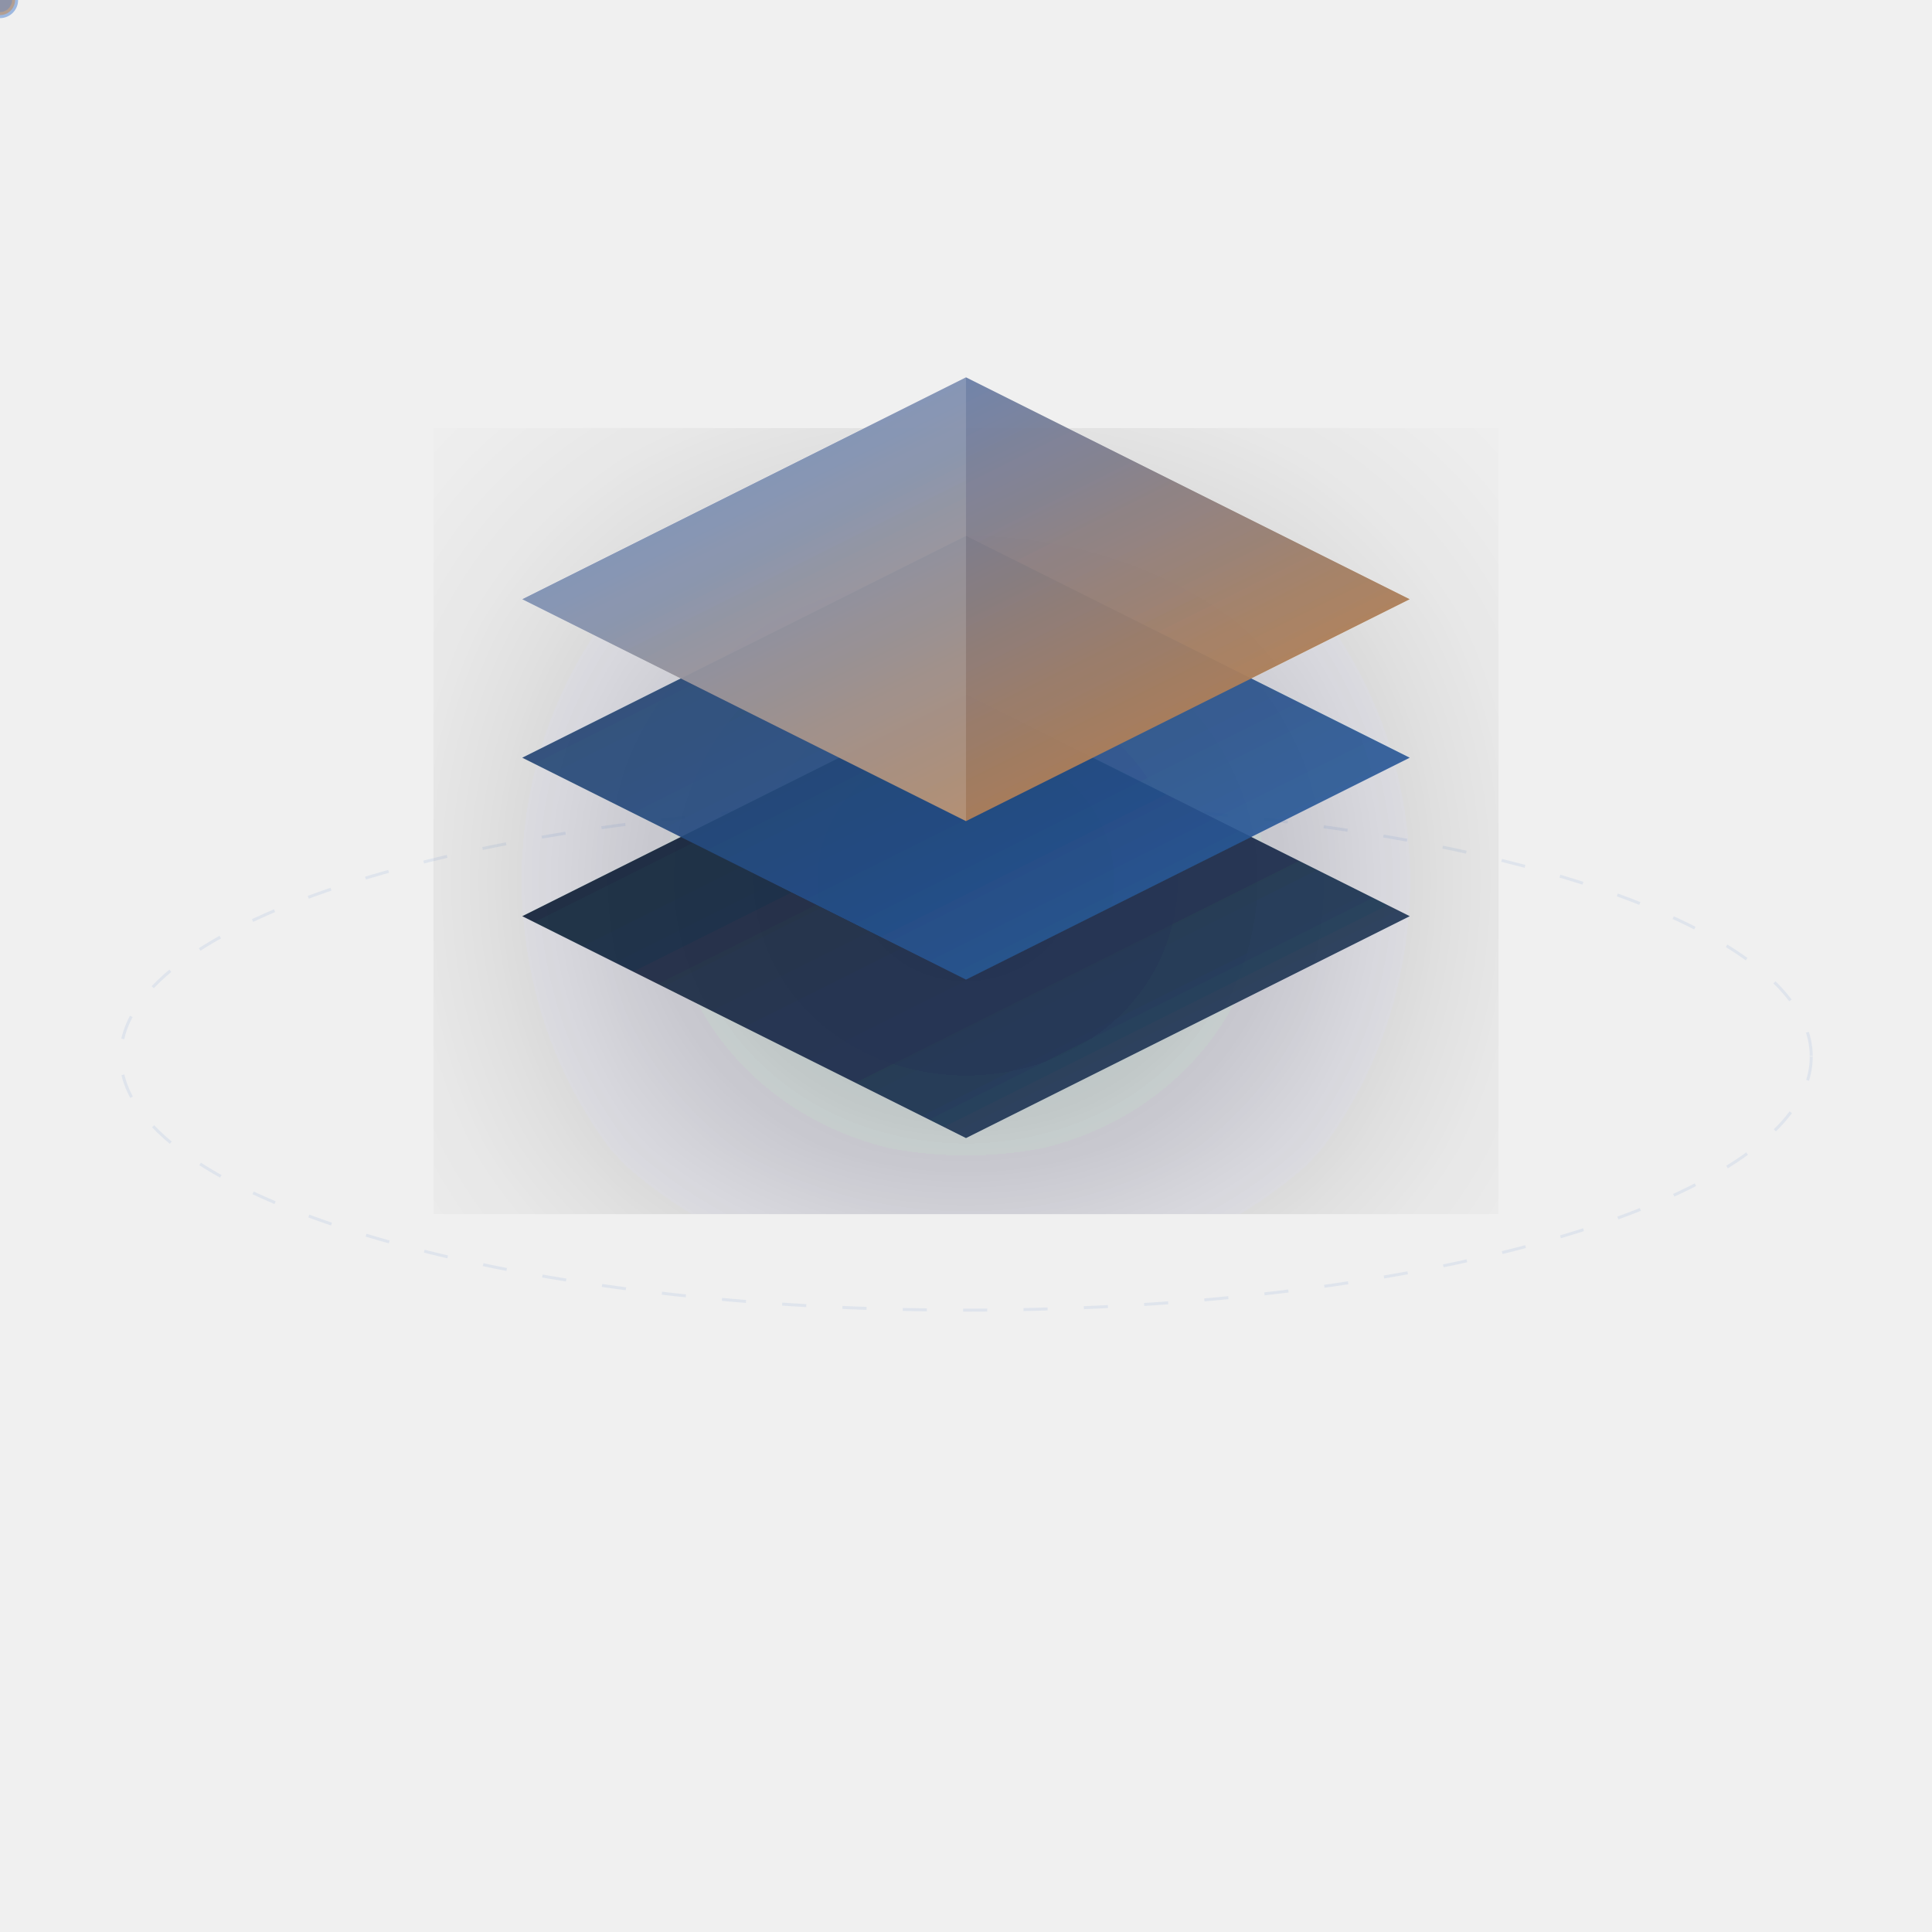
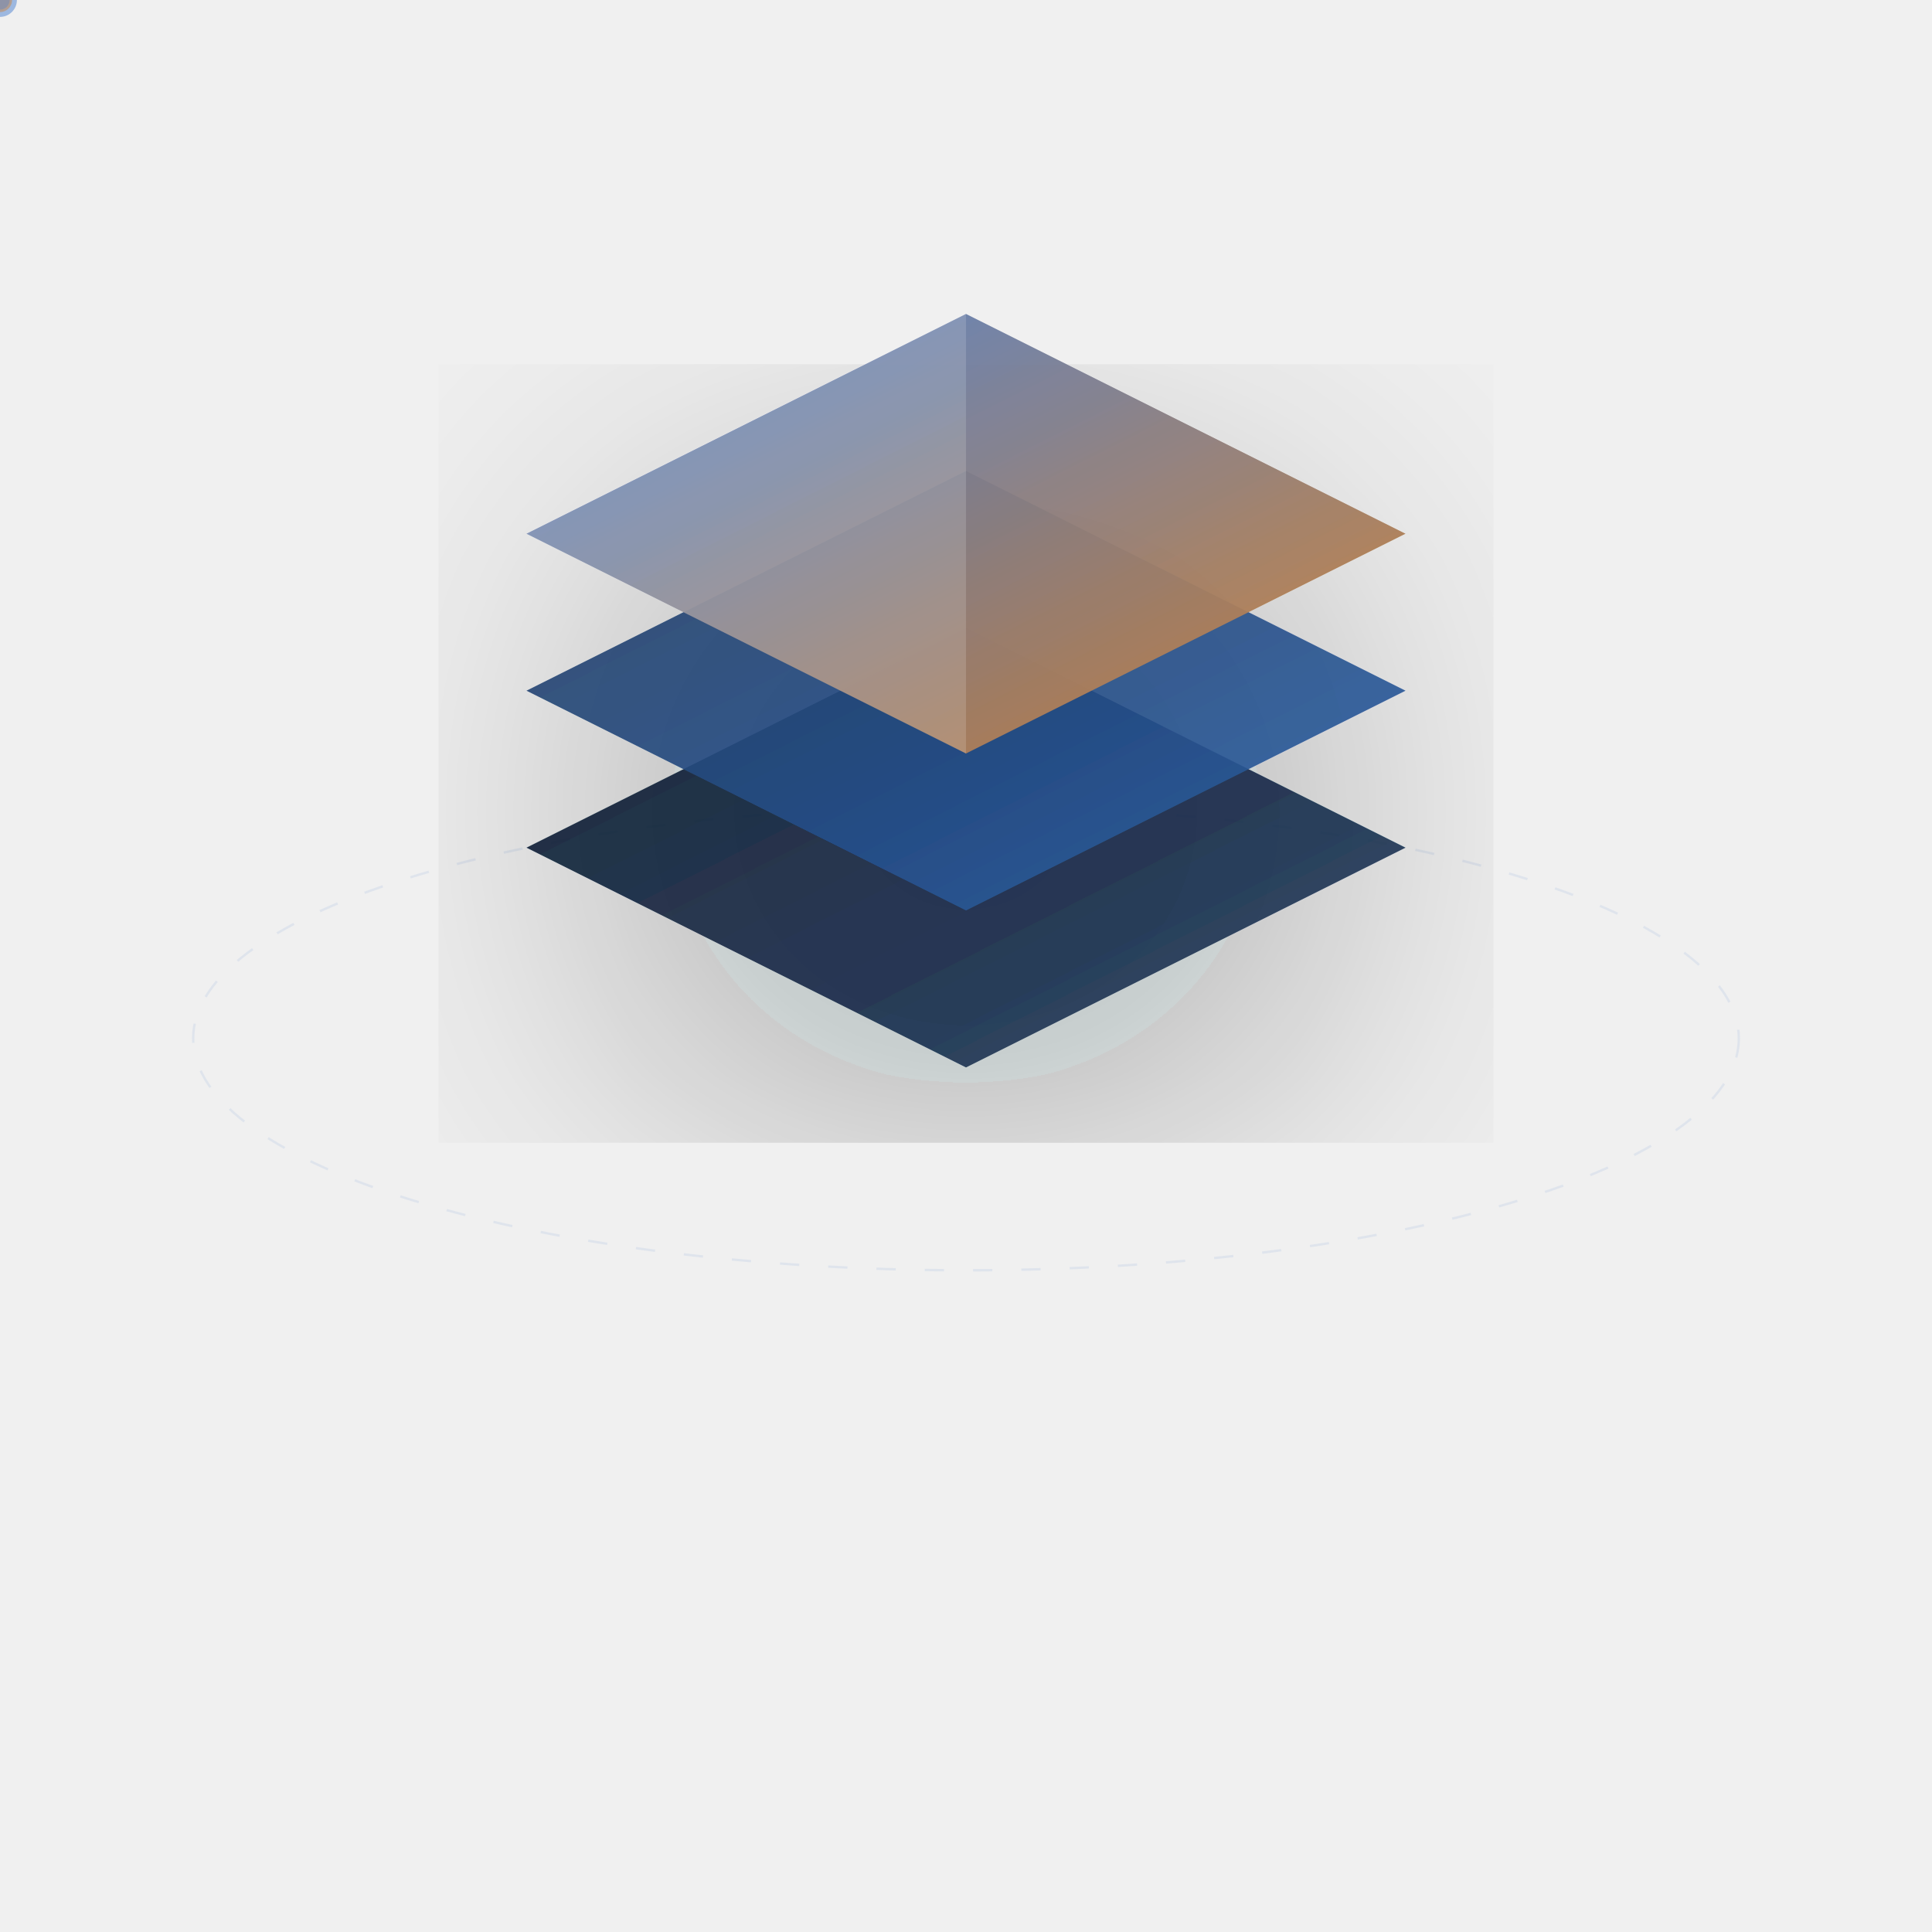
- <svg xmlns="http://www.w3.org/2000/svg" width="320" height="320" viewBox="0 0 320 320">
+ <svg xmlns="http://www.w3.org/2000/svg" width="400" height="400" viewBox="0 0 400 400" fill="none">
  <defs>
    <linearGradient id="hg1" x1="0" y1="0" x2="1" y2="1">
      <stop offset="0%" stop-color="#0A1628" />
      <stop offset="100%" stop-color="#1E3A5F" />
    </linearGradient>
    <linearGradient id="hg2" x1="0" y1="0" x2="1" y2="1">
      <stop offset="0%" stop-color="#1E3A5F" />
      <stop offset="100%" stop-color="#2B5EA7" />
    </linearGradient>
    <linearGradient id="hg3" x1="0" y1="0" x2="1" y2="1">
      <stop offset="0%" stop-color="#4A7FCF" />
      <stop offset="100%" stop-color="#CD7F32" />
    </linearGradient>
    <filter id="shadow">
-       <feDropShadow dx="0" dy="4" stdDeviation="10" flood-color="#0A1628" flood-opacity="0.35" />
+       <feDropShadow dx="0" dy="4" stdDeviation="10" flood-color="#0A1628" flood-opacity="0.3" />
    </filter>
  </defs>
-   <ellipse cx="160" cy="175" rx="140" ry="42" fill="none" stroke="#4A7FCF" stroke-width="0.5" opacity="0.1" stroke-dasharray="4 6" />
-   <g transform="translate(76, 52) scale(5.25)" filter="url(#shadow)">
+   <ellipse cx="200" cy="215" rx="160" ry="48" fill="none" stroke="#4A7FCF" stroke-width="0.5" opacity="0.1" stroke-dasharray="4 6" />
+   <g transform="translate(96, 52) scale(6.5)" filter="url(#shadow)">
    <path d="M16 26 L2 19 L16 12 L30 19 Z" fill="url(#hg1)" opacity="0.9" />
    <path d="M16 21 L2 14 L16 7 L30 14 Z" fill="url(#hg2)" opacity="0.9" />
    <path d="M16 16 L2 9 L16 2 L30 9 Z" fill="url(#hg3)" opacity="0.95" />
    <path d="M16 2 L2 9 L16 16 Z" fill="#fff" opacity="0.15" />
  </g>
-   <circle r="3" fill="#4A7FCF" opacity="0.5">
-     <animateMotion dur="12s" repeatCount="indefinite" path="M160,175 A140,42 0 1,1 159.9,175 Z" />
+   <circle r="3.5" fill="#4A7FCF" opacity="0.5">
+     <animateMotion dur="12s" repeatCount="indefinite" path="M200,215 A160,48 0 1,1 199.9,215 Z" />
  </circle>
  <circle r="2.5" fill="#CD7F32" opacity="0.45">
-     <animateMotion dur="12s" repeatCount="indefinite" begin="4s" path="M160,175 A140,42 0 1,1 159.9,175 Z" />
+     <animateMotion dur="12s" repeatCount="indefinite" begin="4s" path="M200,215 A160,48 0 1,1 199.9,215 Z" />
  </circle>
  <circle r="2" fill="#4A7FCF" opacity="0.35">
-     <animateMotion dur="12s" repeatCount="indefinite" begin="8s" path="M160,175 A140,42 0 1,1 159.9,175 Z" />
+     <animateMotion dur="12s" repeatCount="indefinite" begin="8s" path="M200,215 A160,48 0 1,1 199.9,215 Z" />
  </circle>
</svg>
